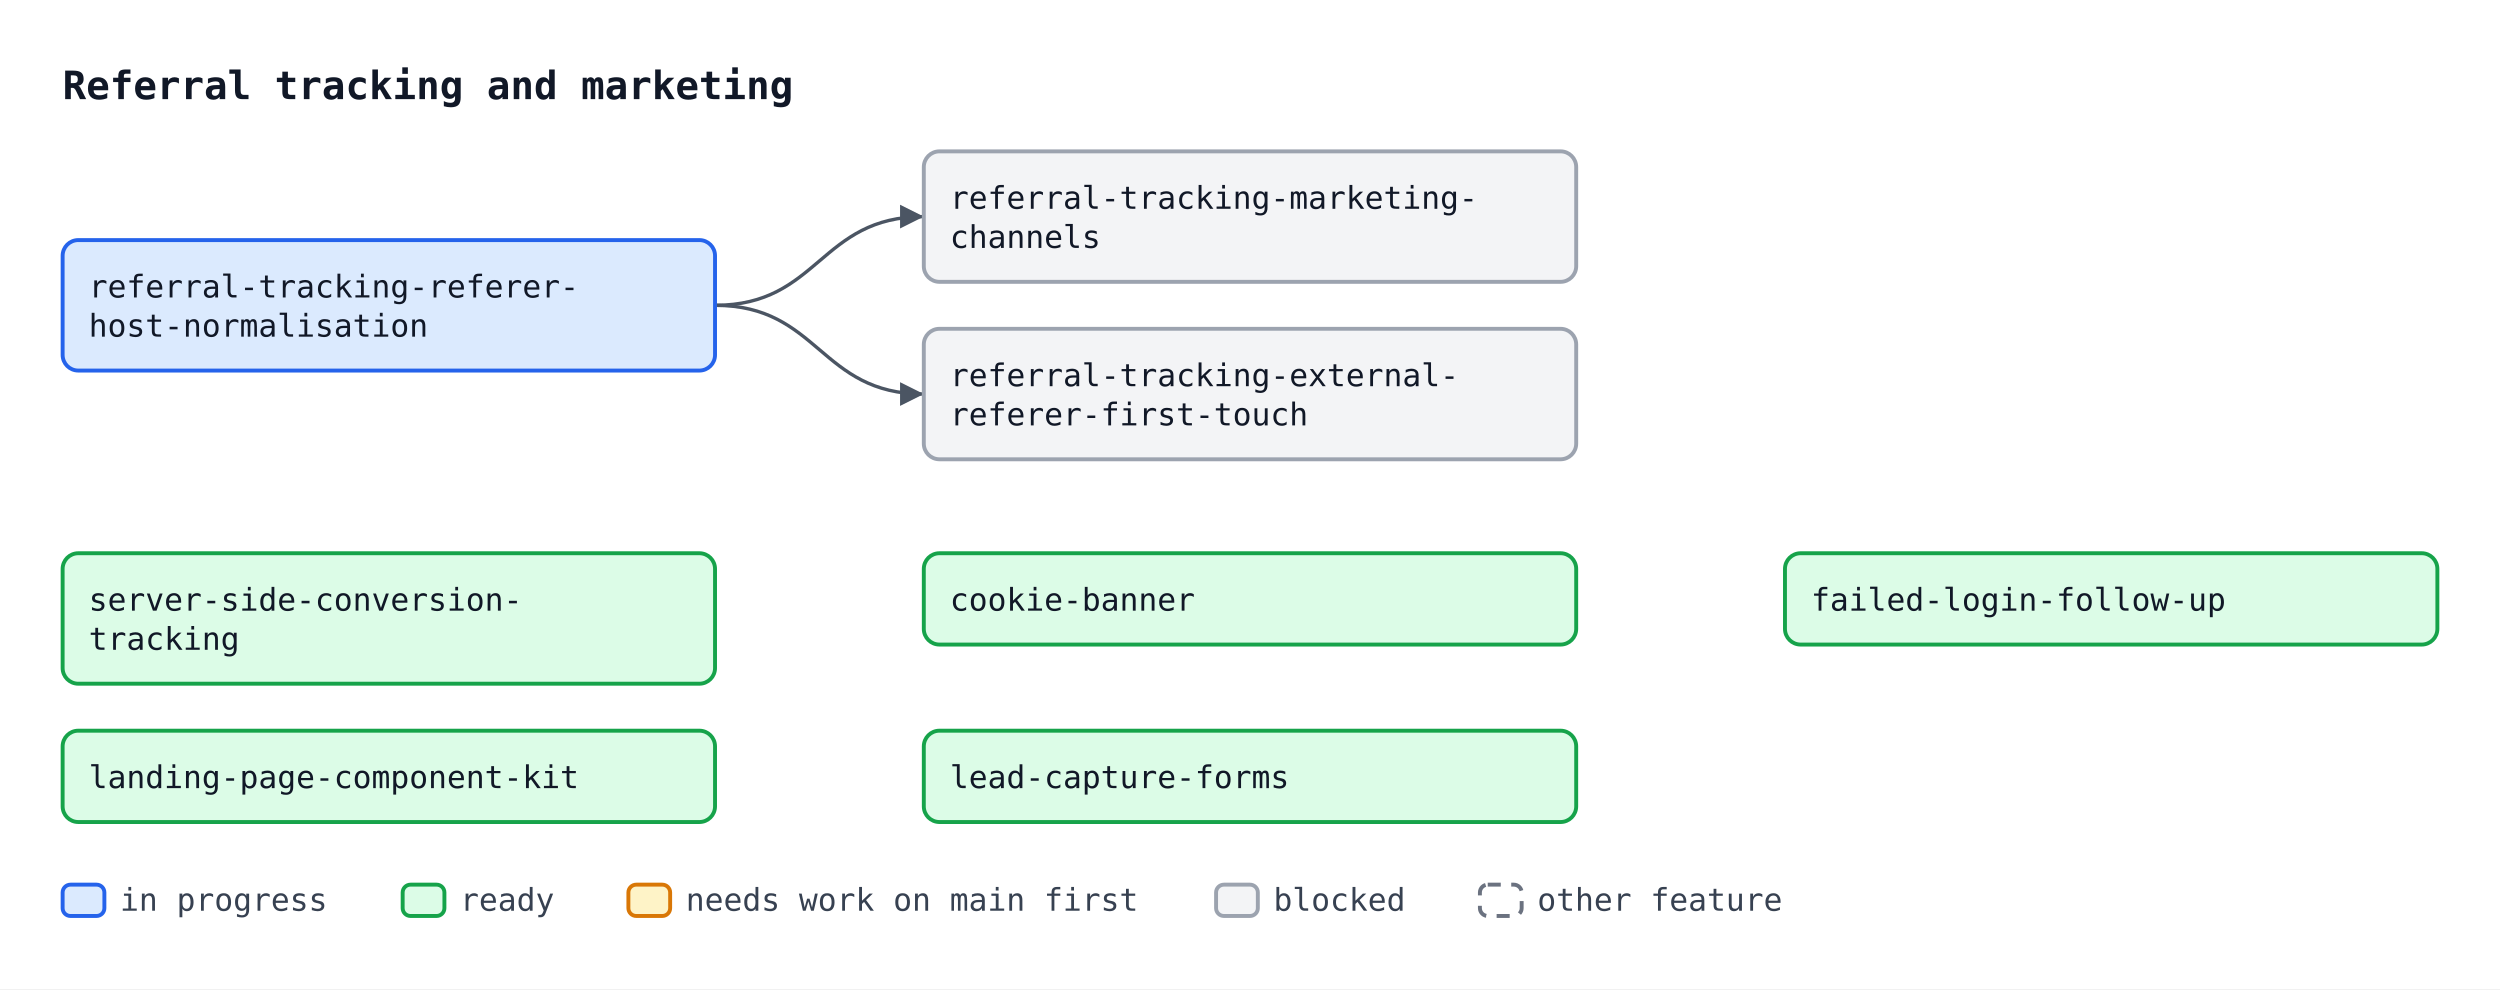
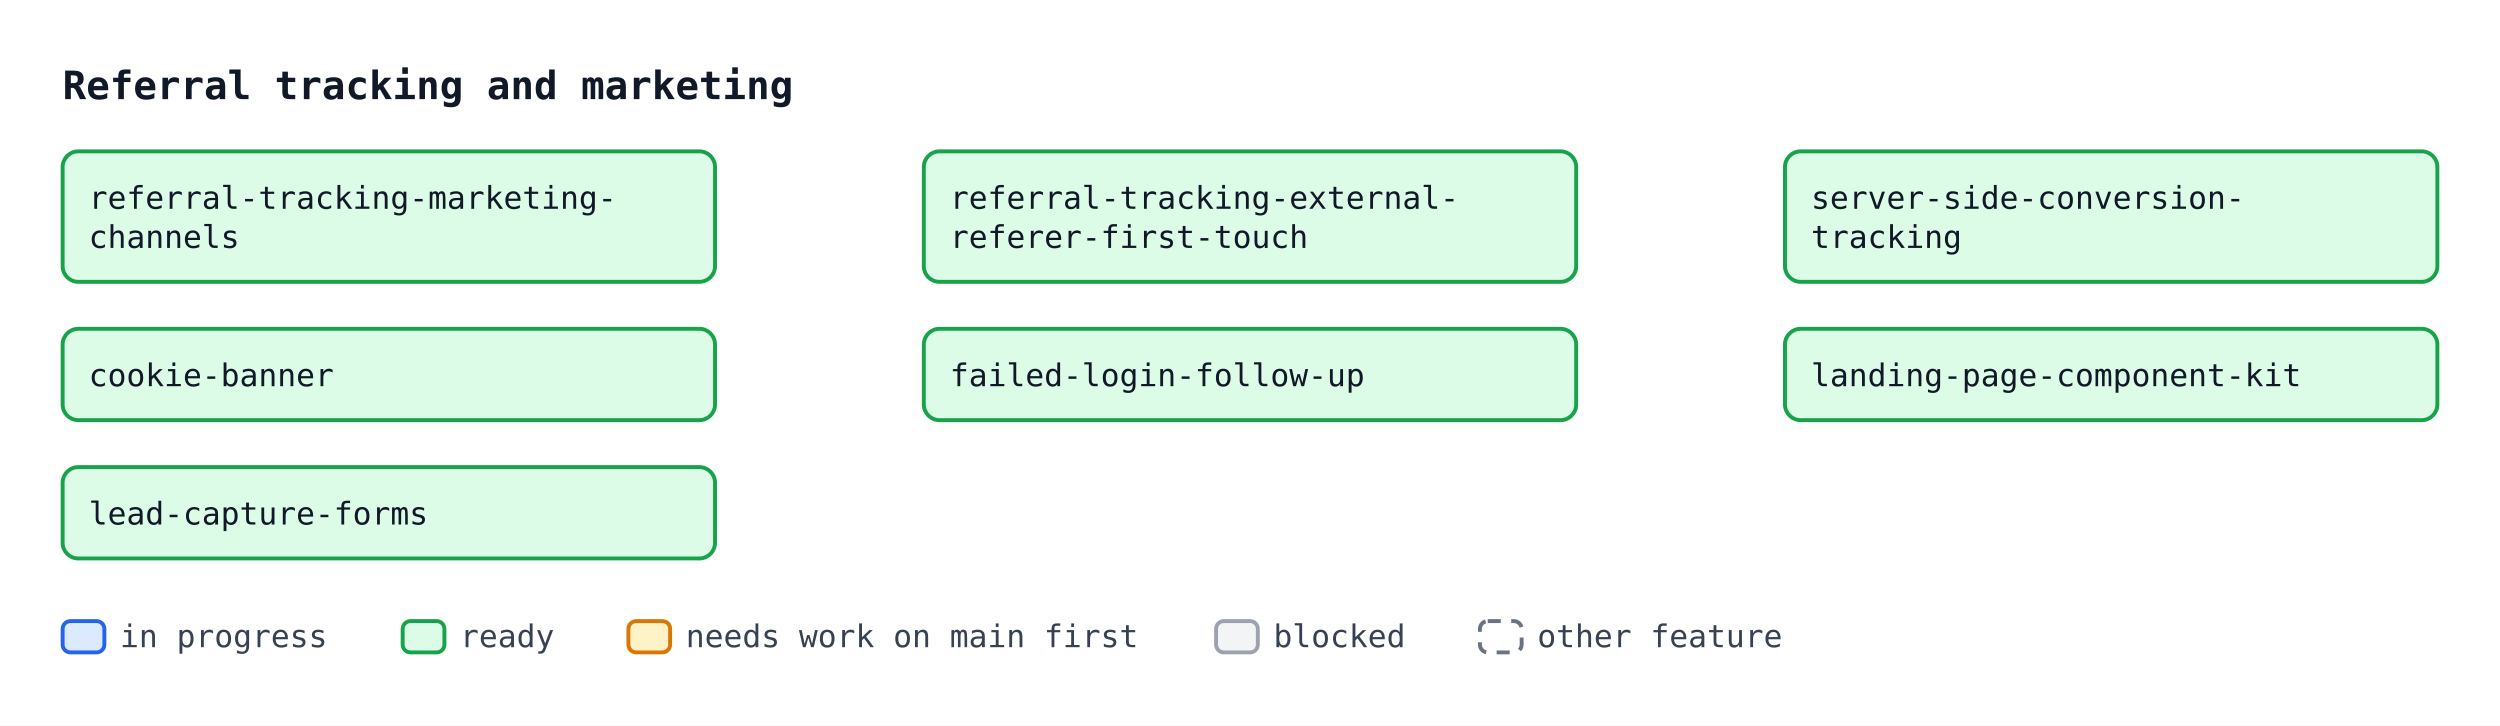
- <svg xmlns="http://www.w3.org/2000/svg" width="958" height="379" viewBox="0 0 958 379" font-family="ui-monospace, SFMono-Regular, Menlo, Consolas, monospace" font-size="12">
+ <svg xmlns="http://www.w3.org/2000/svg" width="958" height="278" viewBox="0 0 958 278" font-family="ui-monospace, SFMono-Regular, Menlo, Consolas, monospace" font-size="12">
  <defs>
    <marker id="arrow" viewBox="0 0 10 10" refX="10" refY="5" markerWidth="7" markerHeight="7" orient="auto-start-reverse">
      <path d="M0,0 L10,5 L0,10 z" fill="#4b5563" />
    </marker>
  </defs>
-   <rect width="958" height="379" fill="#ffffff" />
+   <rect width="958" height="278" fill="#ffffff" />
  <text x="24" y="38" font-size="15" font-weight="bold" fill="#111827">Referral tracking and marketing</text>
-   <path d="M274.0,117.0 C314.0,117.0 314.0,83.0 354.0,83.0" fill="none" stroke="#4b5563" stroke-width="1.3" marker-end="url(#arrow)" />
-   <path d="M274.0,117.0 C314.0,117.0 314.0,151.0 354.0,151.0" fill="none" stroke="#4b5563" stroke-width="1.3" marker-end="url(#arrow)" />
-   <rect x="24.0" y="92.0" width="250" height="50" rx="6" fill="#dbeafe" stroke="#2563eb" stroke-width="1.5" />
-   <text x="34.0" y="114.0" fill="#111827">referral-tracking-referer-</text>
-   <text x="34.0" y="129.0" fill="#111827">host-normalisation</text>
-   <rect x="354.0" y="58.0" width="250" height="50" rx="6" fill="#f3f4f6" stroke="#9ca3af" stroke-width="1.5" />
-   <text x="364.0" y="80.0" fill="#111827">referral-tracking-marketing-</text>
-   <text x="364.0" y="95.0" fill="#111827">channels</text>
-   <rect x="354.0" y="126.0" width="250" height="50" rx="6" fill="#f3f4f6" stroke="#9ca3af" stroke-width="1.5" />
-   <text x="364.0" y="148.0" fill="#111827">referral-tracking-external-</text>
-   <text x="364.0" y="163.0" fill="#111827">referer-first-touch</text>
-   <rect x="24.0" y="212.0" width="250" height="50" rx="6" fill="#dcfce7" stroke="#16a34a" stroke-width="1.5" />
-   <text x="34.0" y="234.0" fill="#111827">server-side-conversion-</text>
-   <text x="34.0" y="249.0" fill="#111827">tracking</text>
-   <rect x="354.0" y="212.0" width="250" height="35" rx="6" fill="#dcfce7" stroke="#16a34a" stroke-width="1.5" />
-   <text x="364.0" y="234.0" fill="#111827">cookie-banner</text>
-   <rect x="684.0" y="212.0" width="250" height="35" rx="6" fill="#dcfce7" stroke="#16a34a" stroke-width="1.5" />
-   <text x="694.0" y="234.0" fill="#111827">failed-login-follow-up</text>
-   <rect x="24.0" y="280.0" width="250" height="35" rx="6" fill="#dcfce7" stroke="#16a34a" stroke-width="1.5" />
-   <text x="34.0" y="302.0" fill="#111827">landing-page-component-kit</text>
-   <rect x="354.0" y="280.0" width="250" height="35" rx="6" fill="#dcfce7" stroke="#16a34a" stroke-width="1.5" />
-   <text x="364.0" y="302.0" fill="#111827">lead-capture-forms</text>
-   <rect x="24.0" y="339" width="16" height="12" rx="3" fill="#dbeafe" stroke="#2563eb" stroke-width="1.5" />
-   <text x="46.0" y="349" fill="#374151">in progress</text>
-   <rect x="154.3" y="339" width="16" height="12" rx="3" fill="#dcfce7" stroke="#16a34a" stroke-width="1.5" />
-   <text x="176.3" y="349" fill="#374151">ready</text>
-   <rect x="240.8" y="339" width="16" height="12" rx="3" fill="#fef3c7" stroke="#d97706" stroke-width="1.5" />
-   <text x="262.8" y="349" fill="#374151">needs work on main first</text>
-   <rect x="466.0" y="339" width="16" height="12" rx="3" fill="#f3f4f6" stroke="#9ca3af" stroke-width="1.5" />
-   <text x="488.0" y="349" fill="#374151">blocked</text>
-   <rect x="567.1" y="339" width="16" height="12" rx="3" fill="#ffffff" stroke="#6b7280" stroke-width="1.5" stroke-dasharray="5 4" />
-   <text x="589.1" y="349" fill="#374151">other feature</text>
+   <rect x="24.0" y="58.0" width="250" height="50" rx="6" fill="#dcfce7" stroke="#16a34a" stroke-width="1.5" />
+   <text x="34.0" y="80.0" fill="#111827">referral-tracking-marketing-</text>
+   <text x="34.0" y="95.0" fill="#111827">channels</text>
+   <rect x="354.0" y="58.0" width="250" height="50" rx="6" fill="#dcfce7" stroke="#16a34a" stroke-width="1.5" />
+   <text x="364.0" y="80.0" fill="#111827">referral-tracking-external-</text>
+   <text x="364.0" y="95.0" fill="#111827">referer-first-touch</text>
+   <rect x="684.0" y="58.0" width="250" height="50" rx="6" fill="#dcfce7" stroke="#16a34a" stroke-width="1.5" />
+   <text x="694.0" y="80.0" fill="#111827">server-side-conversion-</text>
+   <text x="694.0" y="95.0" fill="#111827">tracking</text>
+   <rect x="24.0" y="126.0" width="250" height="35" rx="6" fill="#dcfce7" stroke="#16a34a" stroke-width="1.5" />
+   <text x="34.0" y="148.0" fill="#111827">cookie-banner</text>
+   <rect x="354.0" y="126.0" width="250" height="35" rx="6" fill="#dcfce7" stroke="#16a34a" stroke-width="1.5" />
+   <text x="364.0" y="148.0" fill="#111827">failed-login-follow-up</text>
+   <rect x="684.0" y="126.0" width="250" height="35" rx="6" fill="#dcfce7" stroke="#16a34a" stroke-width="1.5" />
+   <text x="694.0" y="148.0" fill="#111827">landing-page-component-kit</text>
+   <rect x="24.0" y="179.0" width="250" height="35" rx="6" fill="#dcfce7" stroke="#16a34a" stroke-width="1.5" />
+   <text x="34.0" y="201.0" fill="#111827">lead-capture-forms</text>
+   <rect x="24.0" y="238" width="16" height="12" rx="3" fill="#dbeafe" stroke="#2563eb" stroke-width="1.5" />
+   <text x="46.0" y="248" fill="#374151">in progress</text>
+   <rect x="154.3" y="238" width="16" height="12" rx="3" fill="#dcfce7" stroke="#16a34a" stroke-width="1.5" />
+   <text x="176.3" y="248" fill="#374151">ready</text>
+   <rect x="240.8" y="238" width="16" height="12" rx="3" fill="#fef3c7" stroke="#d97706" stroke-width="1.5" />
+   <text x="262.8" y="248" fill="#374151">needs work on main first</text>
+   <rect x="466.0" y="238" width="16" height="12" rx="3" fill="#f3f4f6" stroke="#9ca3af" stroke-width="1.5" />
+   <text x="488.0" y="248" fill="#374151">blocked</text>
+   <rect x="567.1" y="238" width="16" height="12" rx="3" fill="#ffffff" stroke="#6b7280" stroke-width="1.5" stroke-dasharray="5 4" />
+   <text x="589.1" y="248" fill="#374151">other feature</text>
</svg>
